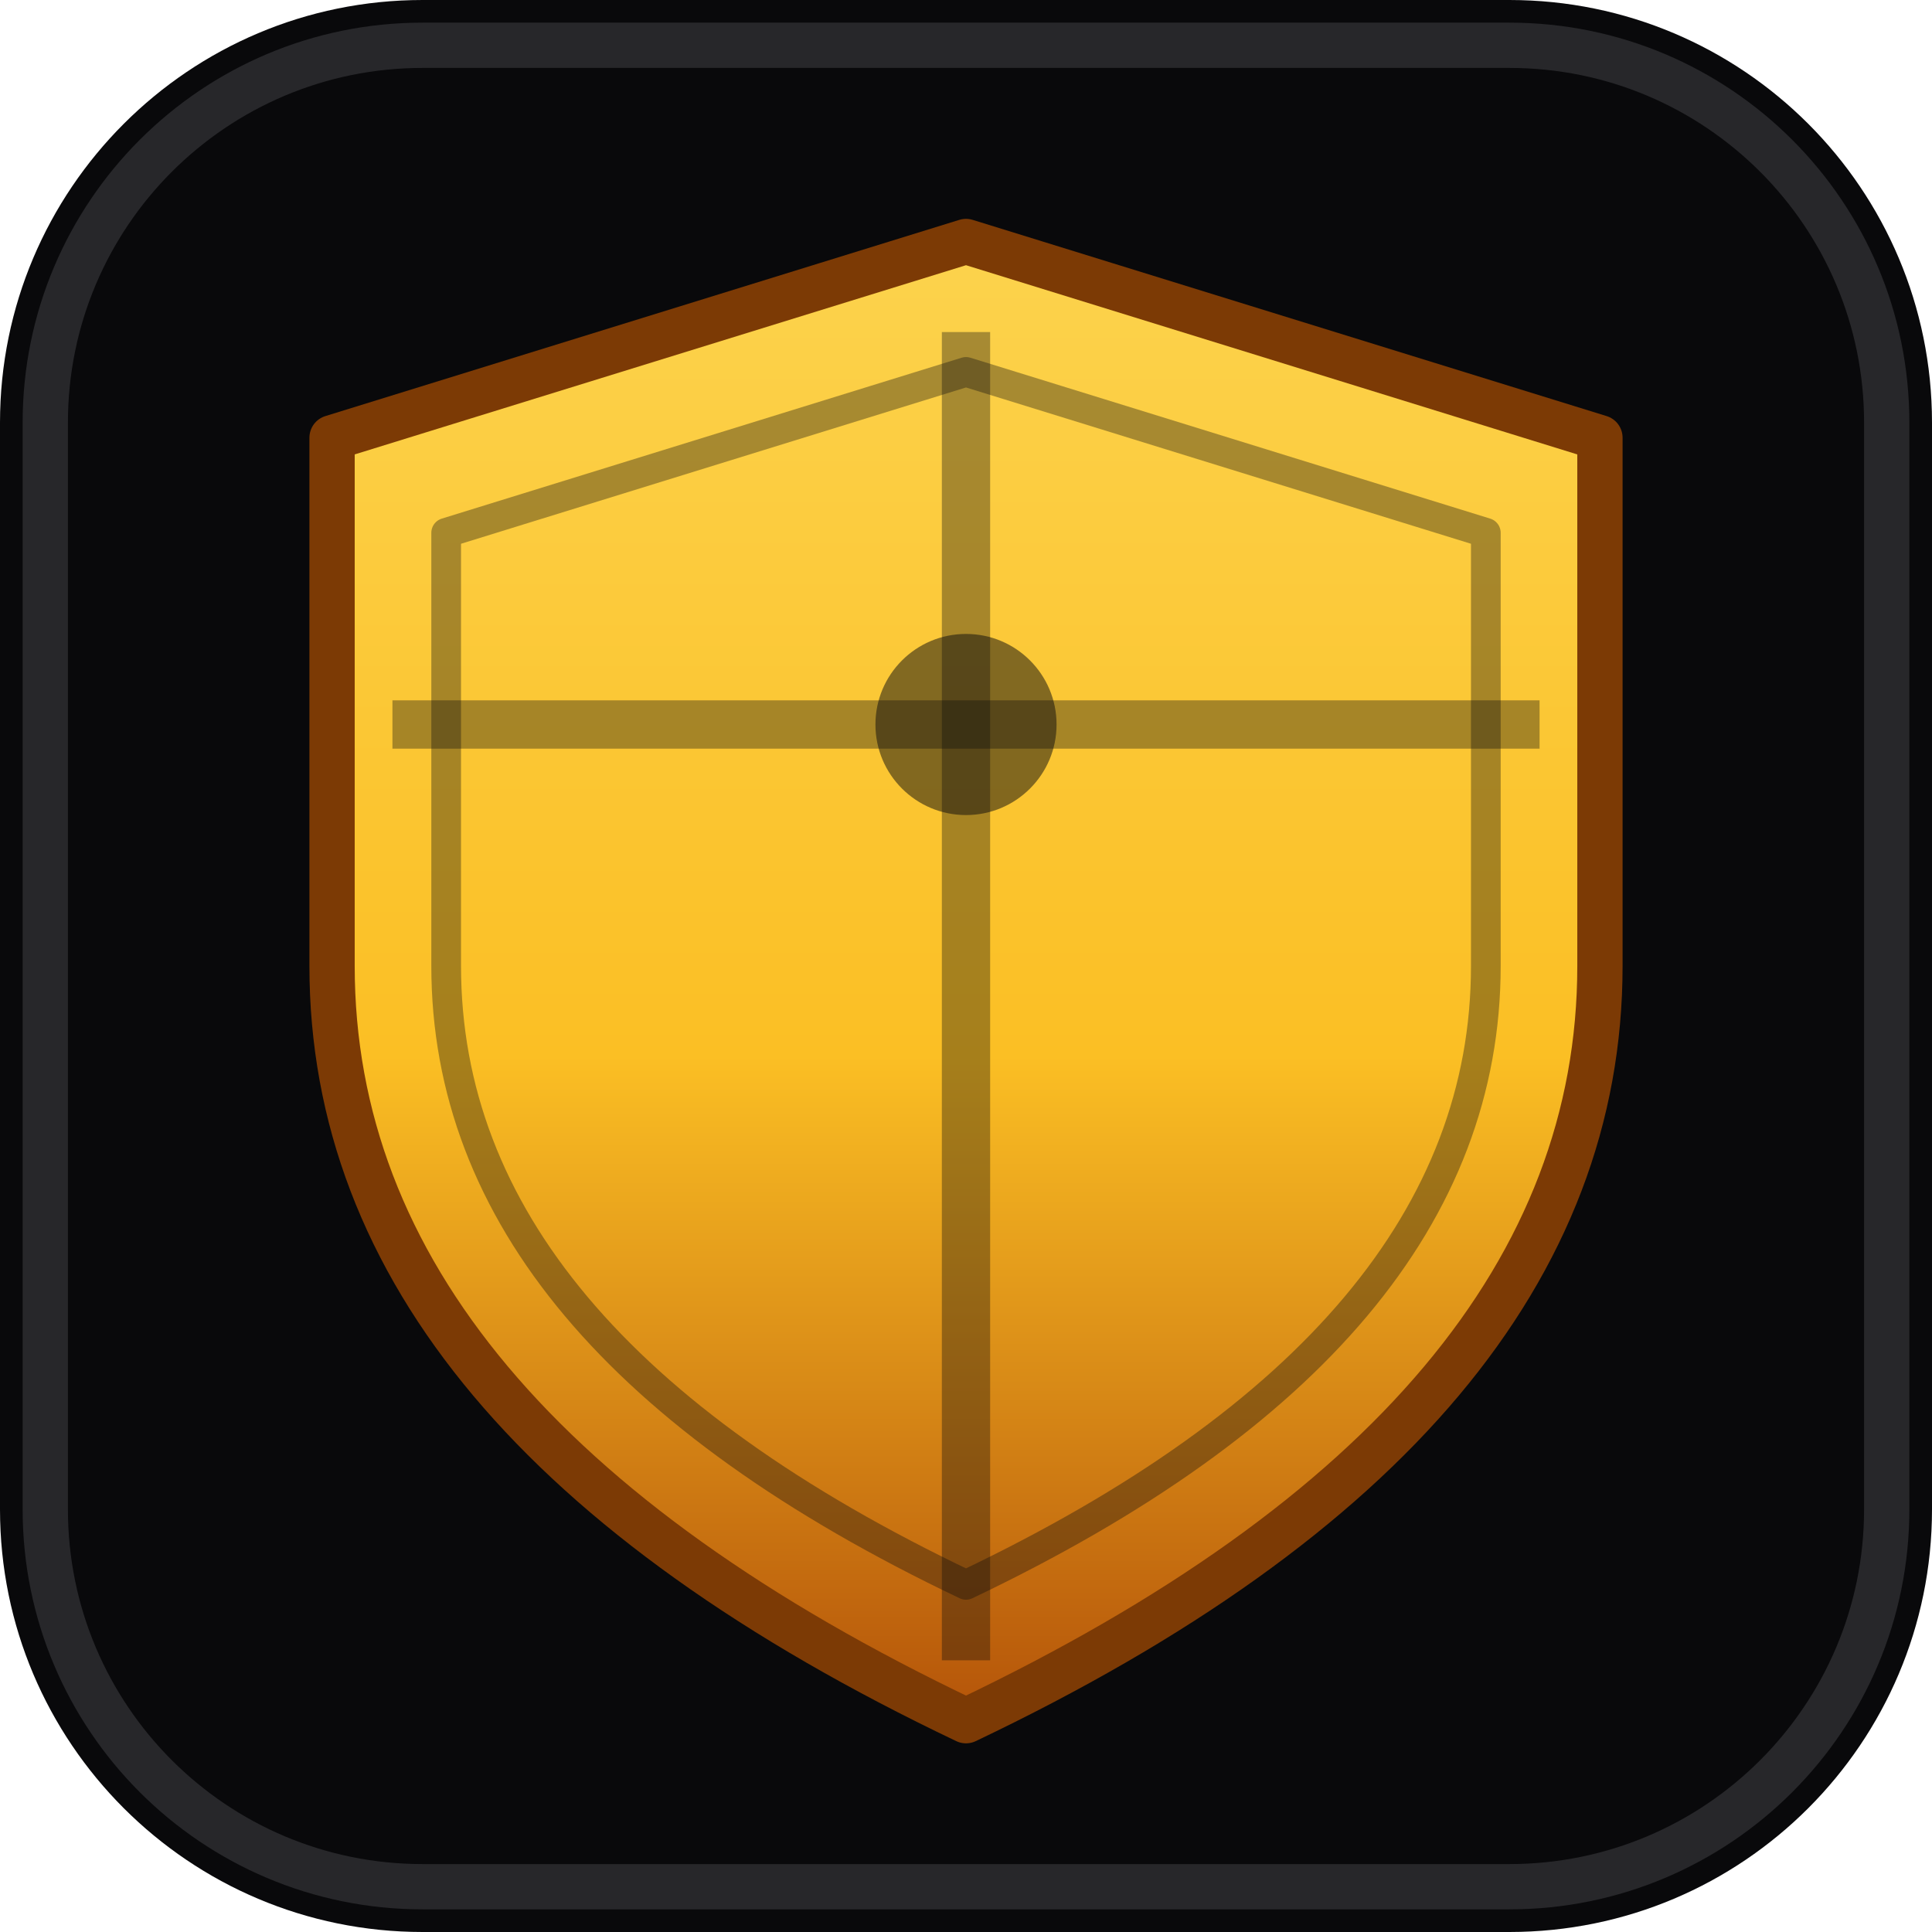
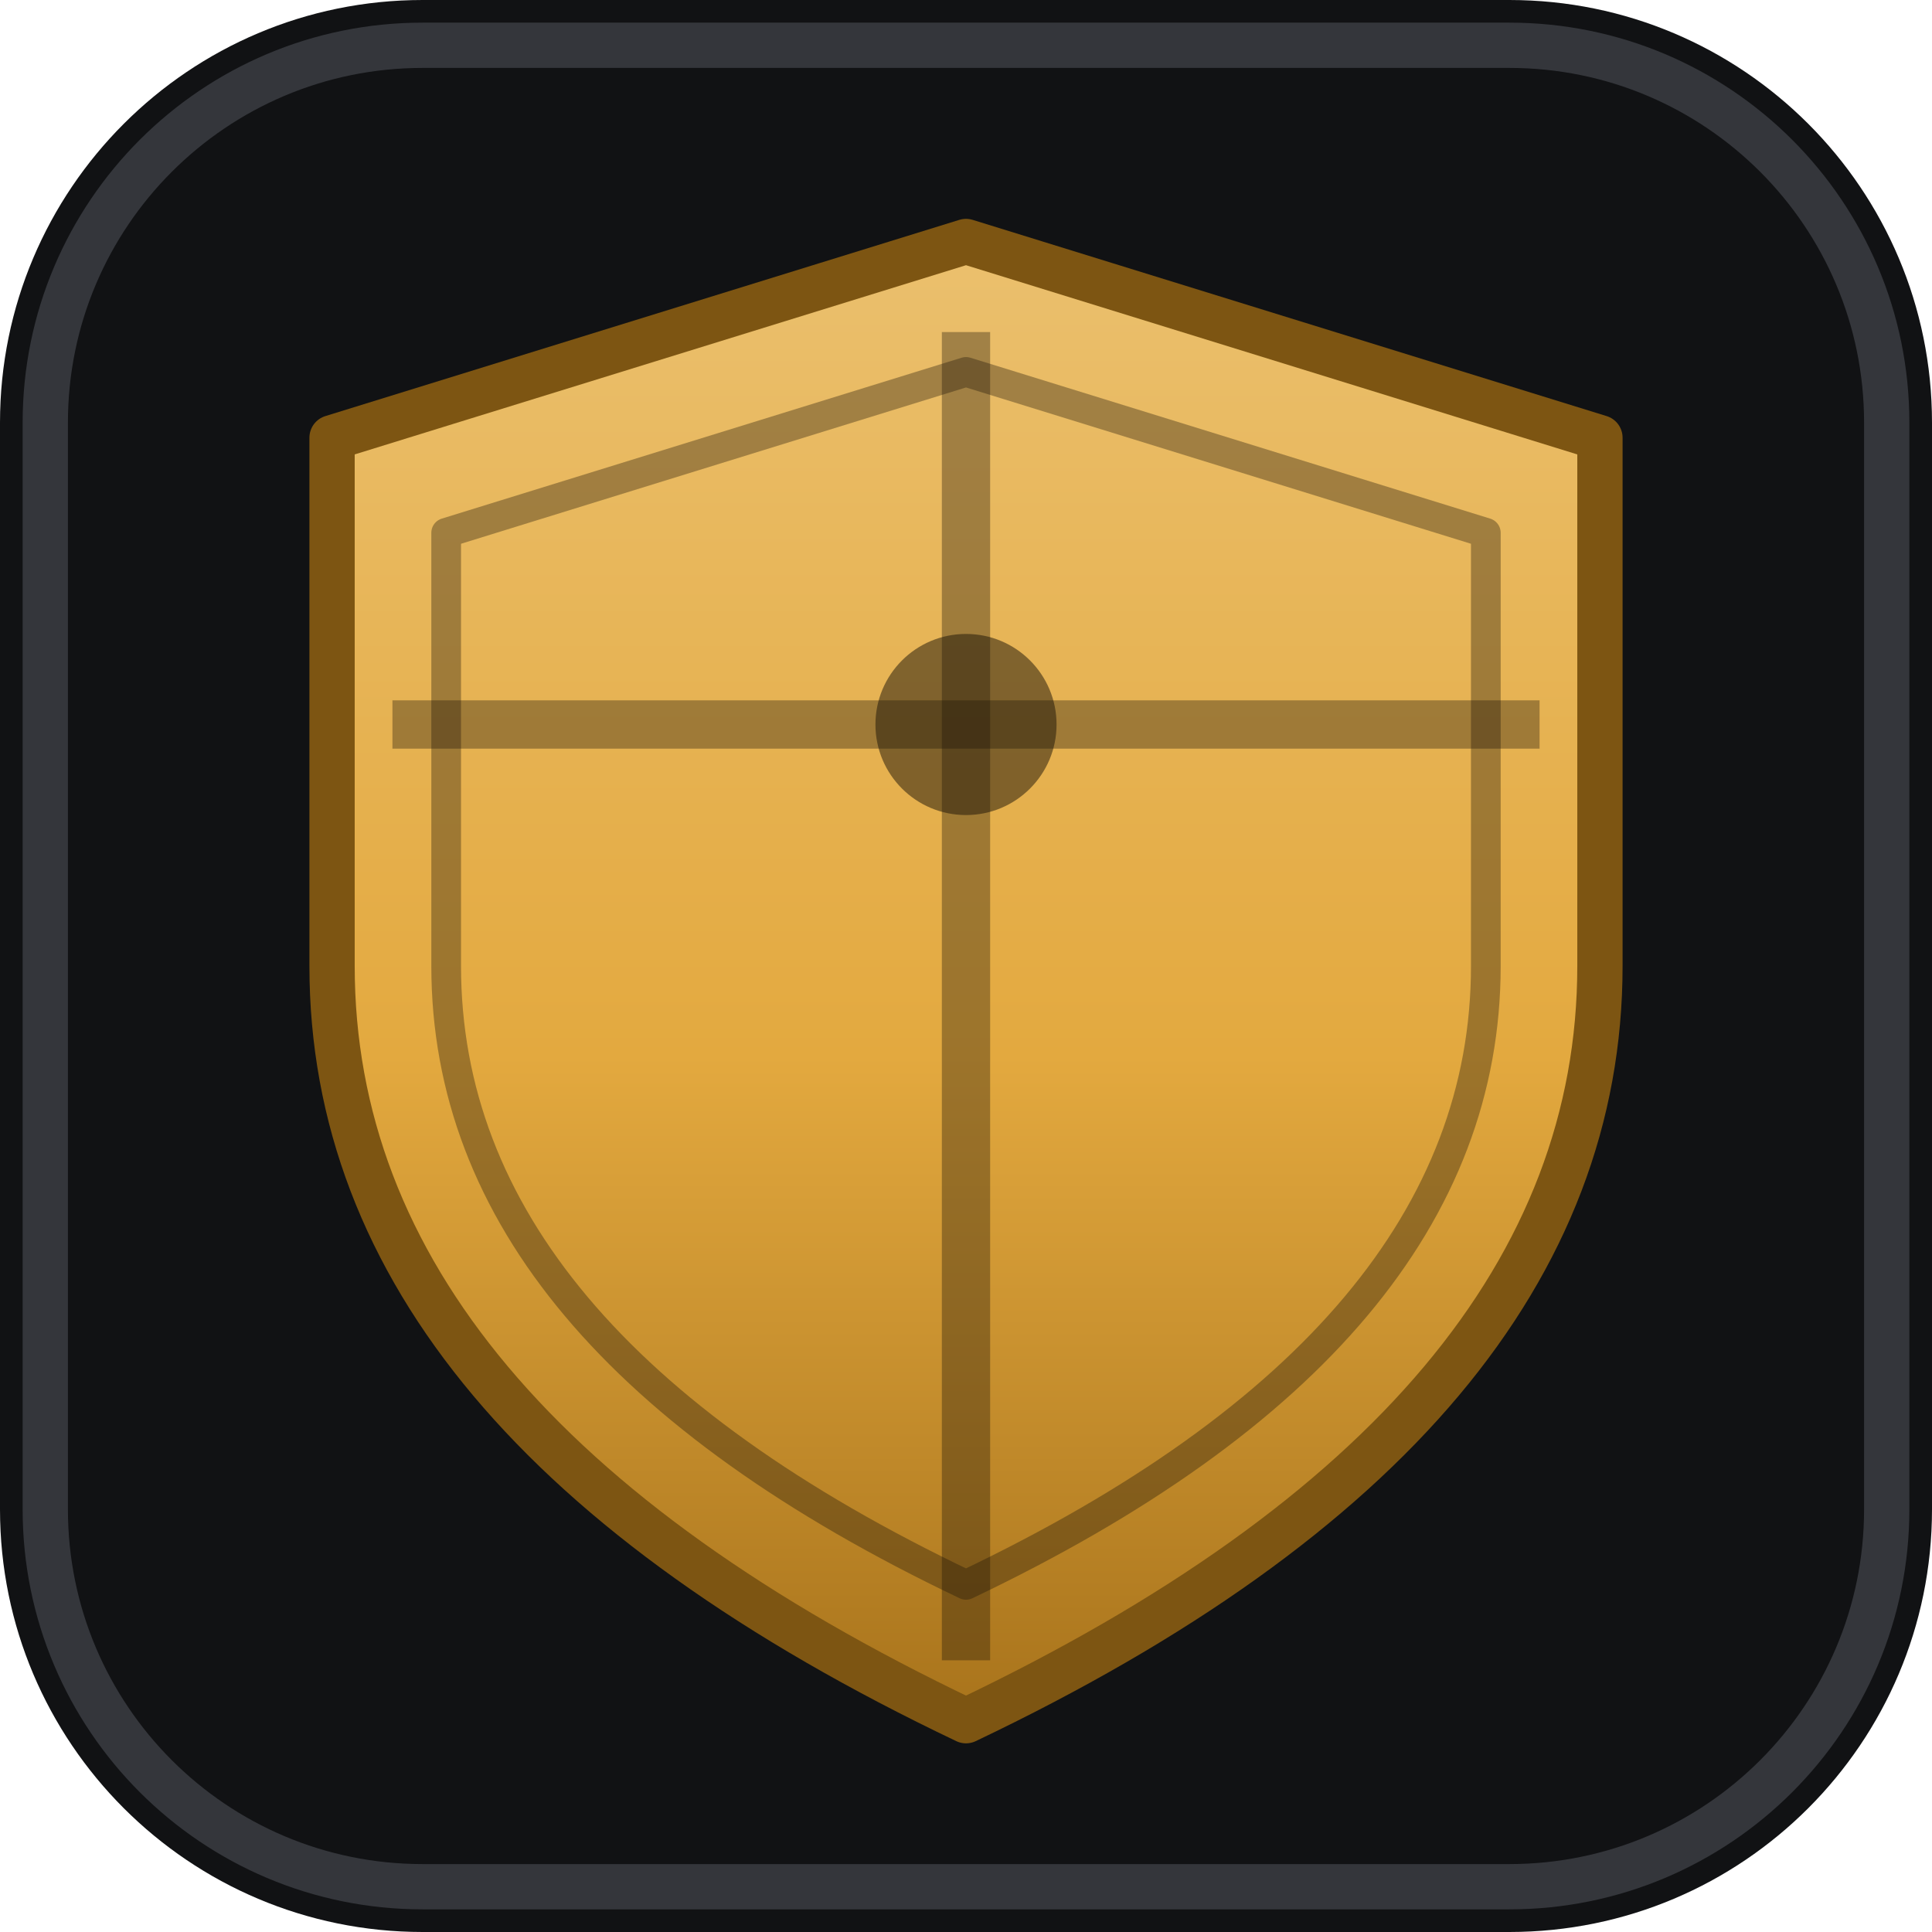
<svg xmlns="http://www.w3.org/2000/svg" viewBox="0 0 64 64" width="64" height="64" role="img" aria-label="Escudo do Mestre">
  <defs>
    <linearGradient id="ouro" x1="0" y1="0" x2="0" y2="1">
-       <stop offset="0" stop-color="#fcd34d" />
-       <stop offset="0.55" stop-color="#fbbf24" />
-       <stop offset="1" stop-color="#b45309" />
+       <stop offset="0" stop-color="#ebc06e" />
+       <stop offset="0.55" stop-color="#e3a93f" />
+       <stop offset="1" stop-color="#a8731b" />
    </linearGradient>
  </defs>
-   <rect x="0" y="0" width="64" height="64" rx="14" fill="#09090b" />
-   <rect x="1.5" y="1.5" width="61" height="61" rx="12.5" fill="none" stroke="#27272a" stroke-width="1.5" />
-   <path d="M32 8 L53 14.5 L53 32 Q53 47 32 57 Q11 47 11 32 L11 14.5 Z" fill="url(#ouro)" stroke="#7c3a05" stroke-width="1.5" stroke-linejoin="round" />
-   <path d="M32 8 L53 14.5 L53 32 Q53 47 32 57 Q11 47 11 32 L11 14.5 Z" fill="none" stroke="#09090b" stroke-width="1.2" stroke-linejoin="round" opacity="0.35" transform="translate(32 32) scale(0.82) translate(-32 -32)" />
-   <line x1="32" y1="11" x2="32" y2="55" stroke="#09090b" stroke-width="1.6" opacity="0.35" />
-   <line x1="13" y1="24" x2="51" y2="24" stroke="#09090b" stroke-width="1.6" opacity="0.35" />
-   <circle cx="32" cy="24" r="3" fill="#09090b" opacity="0.5" />
+   <rect x="0" y="0" width="64" height="64" rx="14" fill="#111214" />
+   <rect x="1.5" y="1.5" width="61" height="61" rx="12.5" fill="none" stroke="#34363b" stroke-width="1.5" />
+   <path d="M32 8 L53 14.5 L53 32 Q53 47 32 57 Q11 47 11 32 L11 14.5 Z" fill="url(#ouro)" stroke="#7d5512" stroke-width="1.5" stroke-linejoin="round" />
+   <path d="M32 8 L53 14.5 L53 32 Q53 47 32 57 Q11 47 11 32 L11 14.5 Z" fill="none" stroke="#1a1206" stroke-width="1.2" stroke-linejoin="round" opacity="0.35" transform="translate(32 32) scale(0.82) translate(-32 -32)" />
+   <line x1="32" y1="11" x2="32" y2="55" stroke="#1a1206" stroke-width="1.6" opacity="0.35" />
+   <line x1="13" y1="24" x2="51" y2="24" stroke="#1a1206" stroke-width="1.6" opacity="0.35" />
+   <circle cx="32" cy="24" r="3" fill="#1a1206" opacity="0.5" />
</svg>
